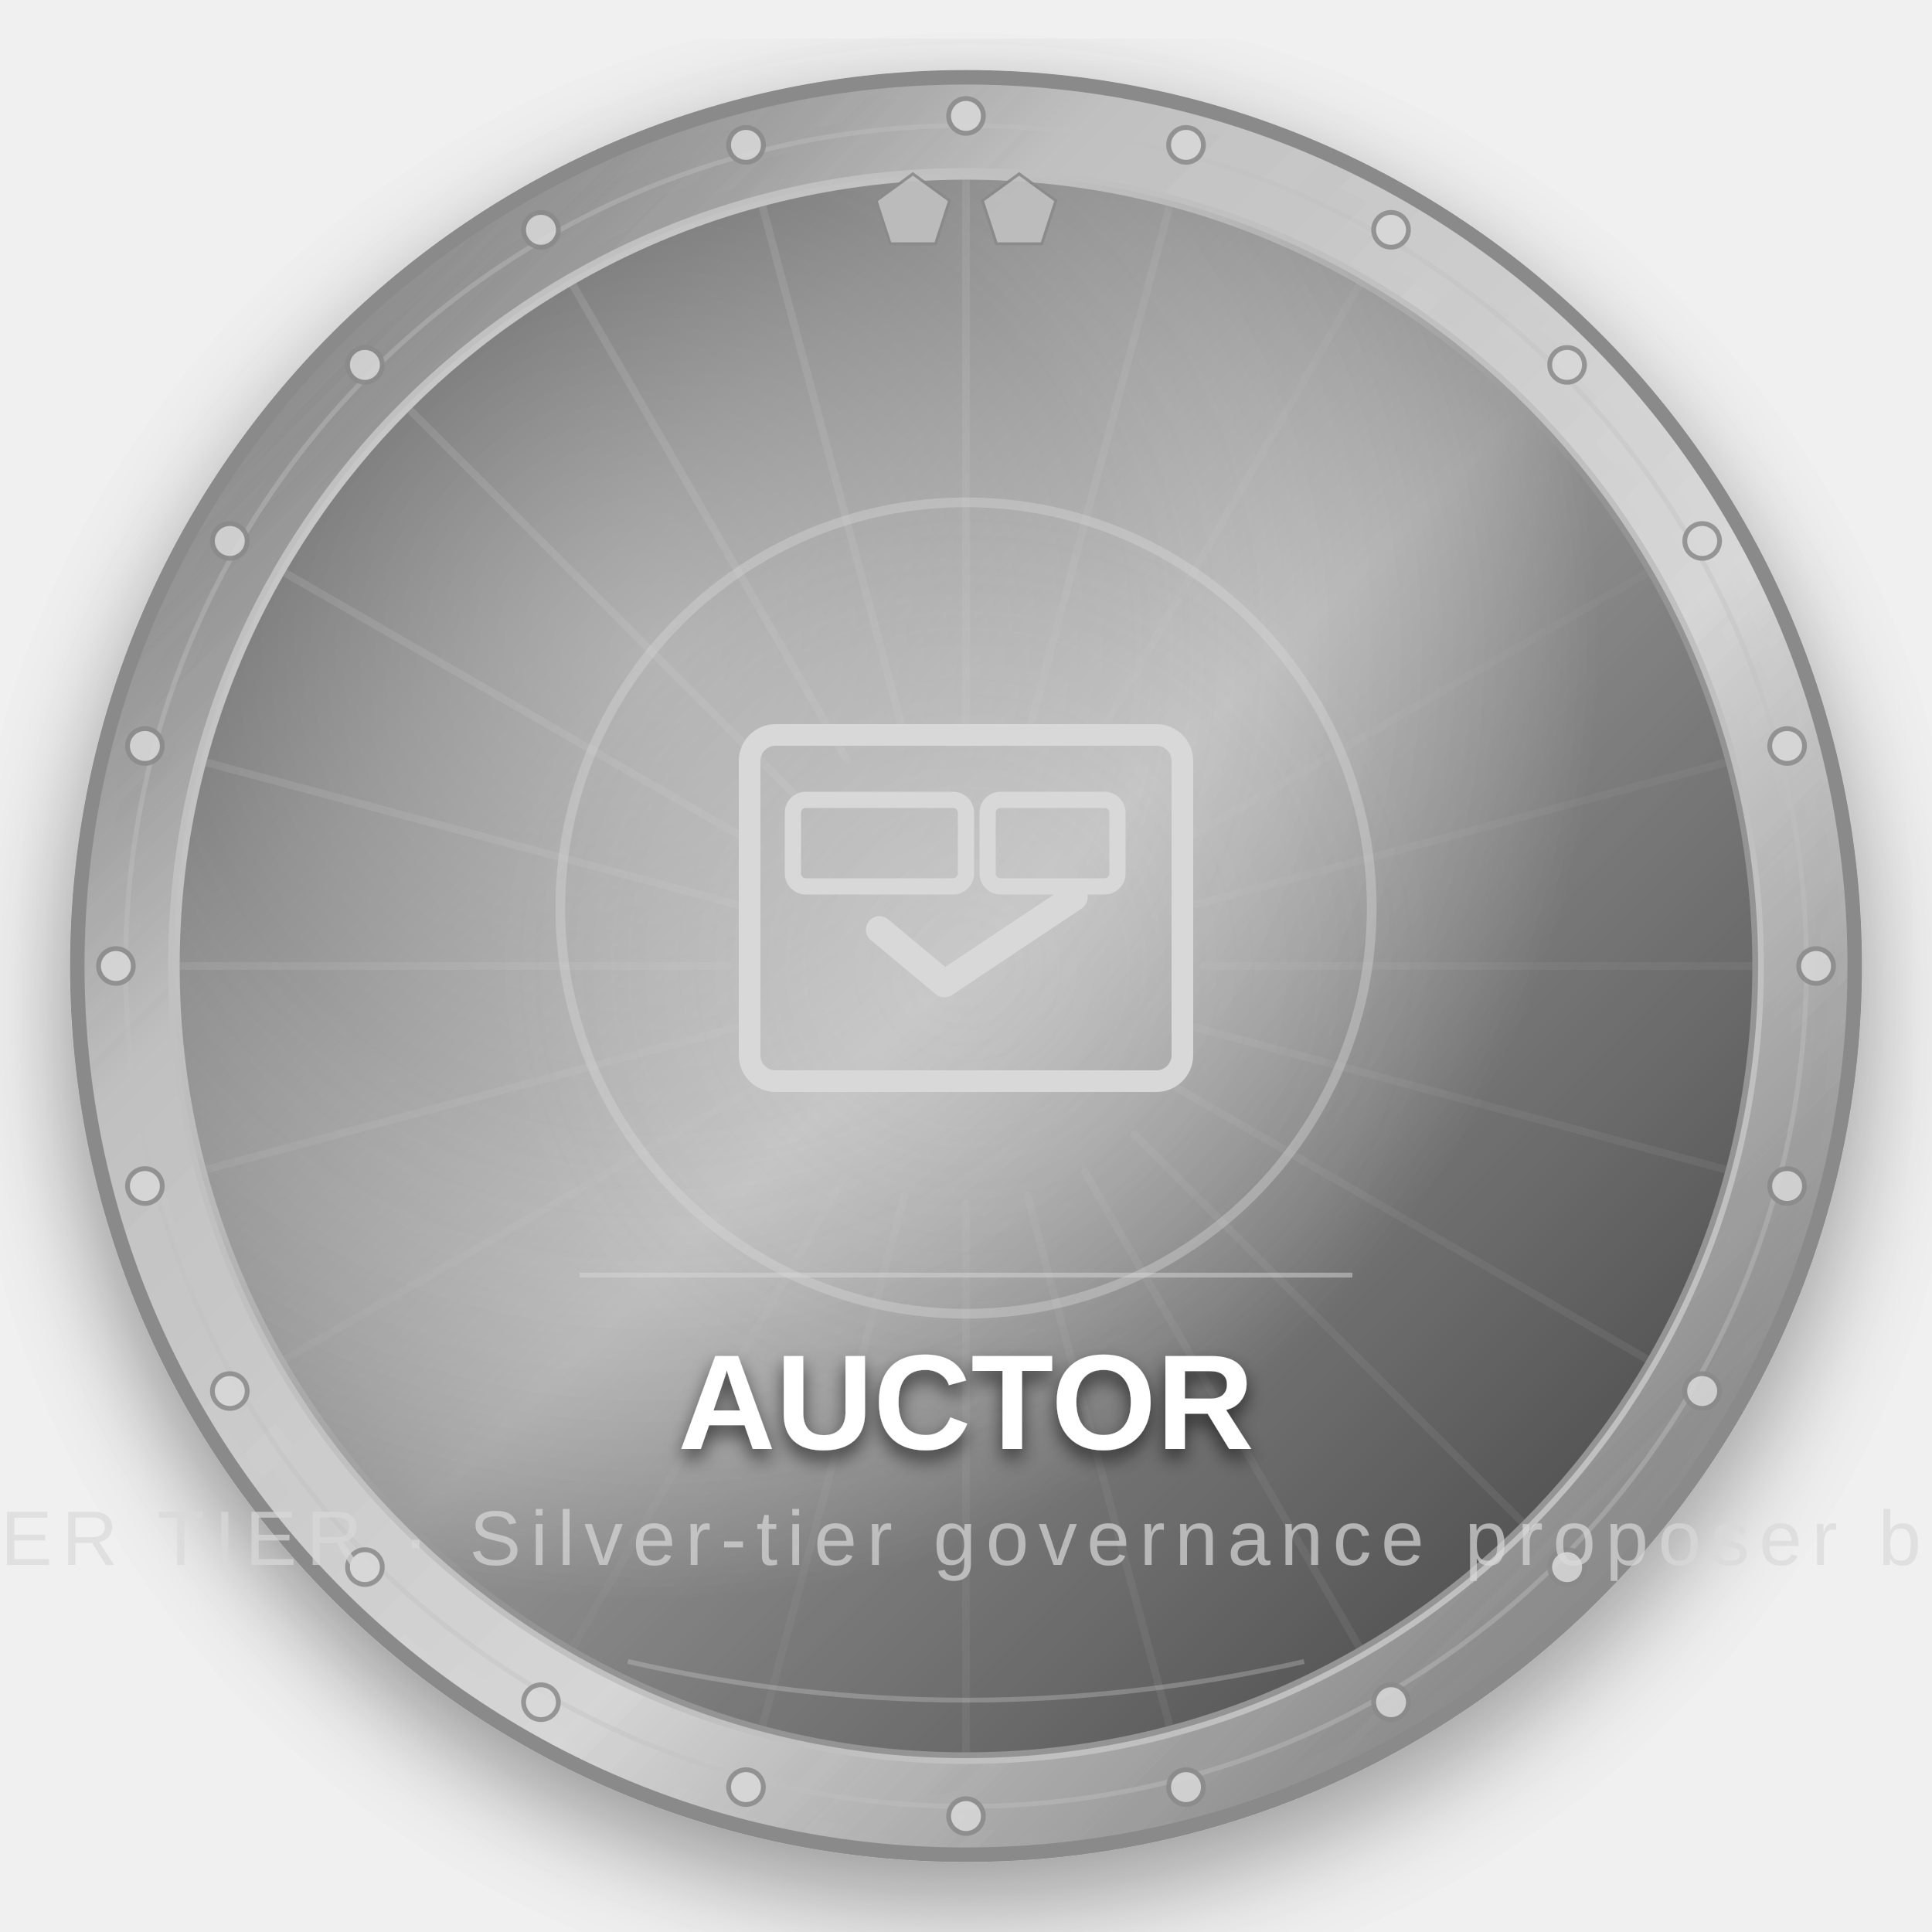
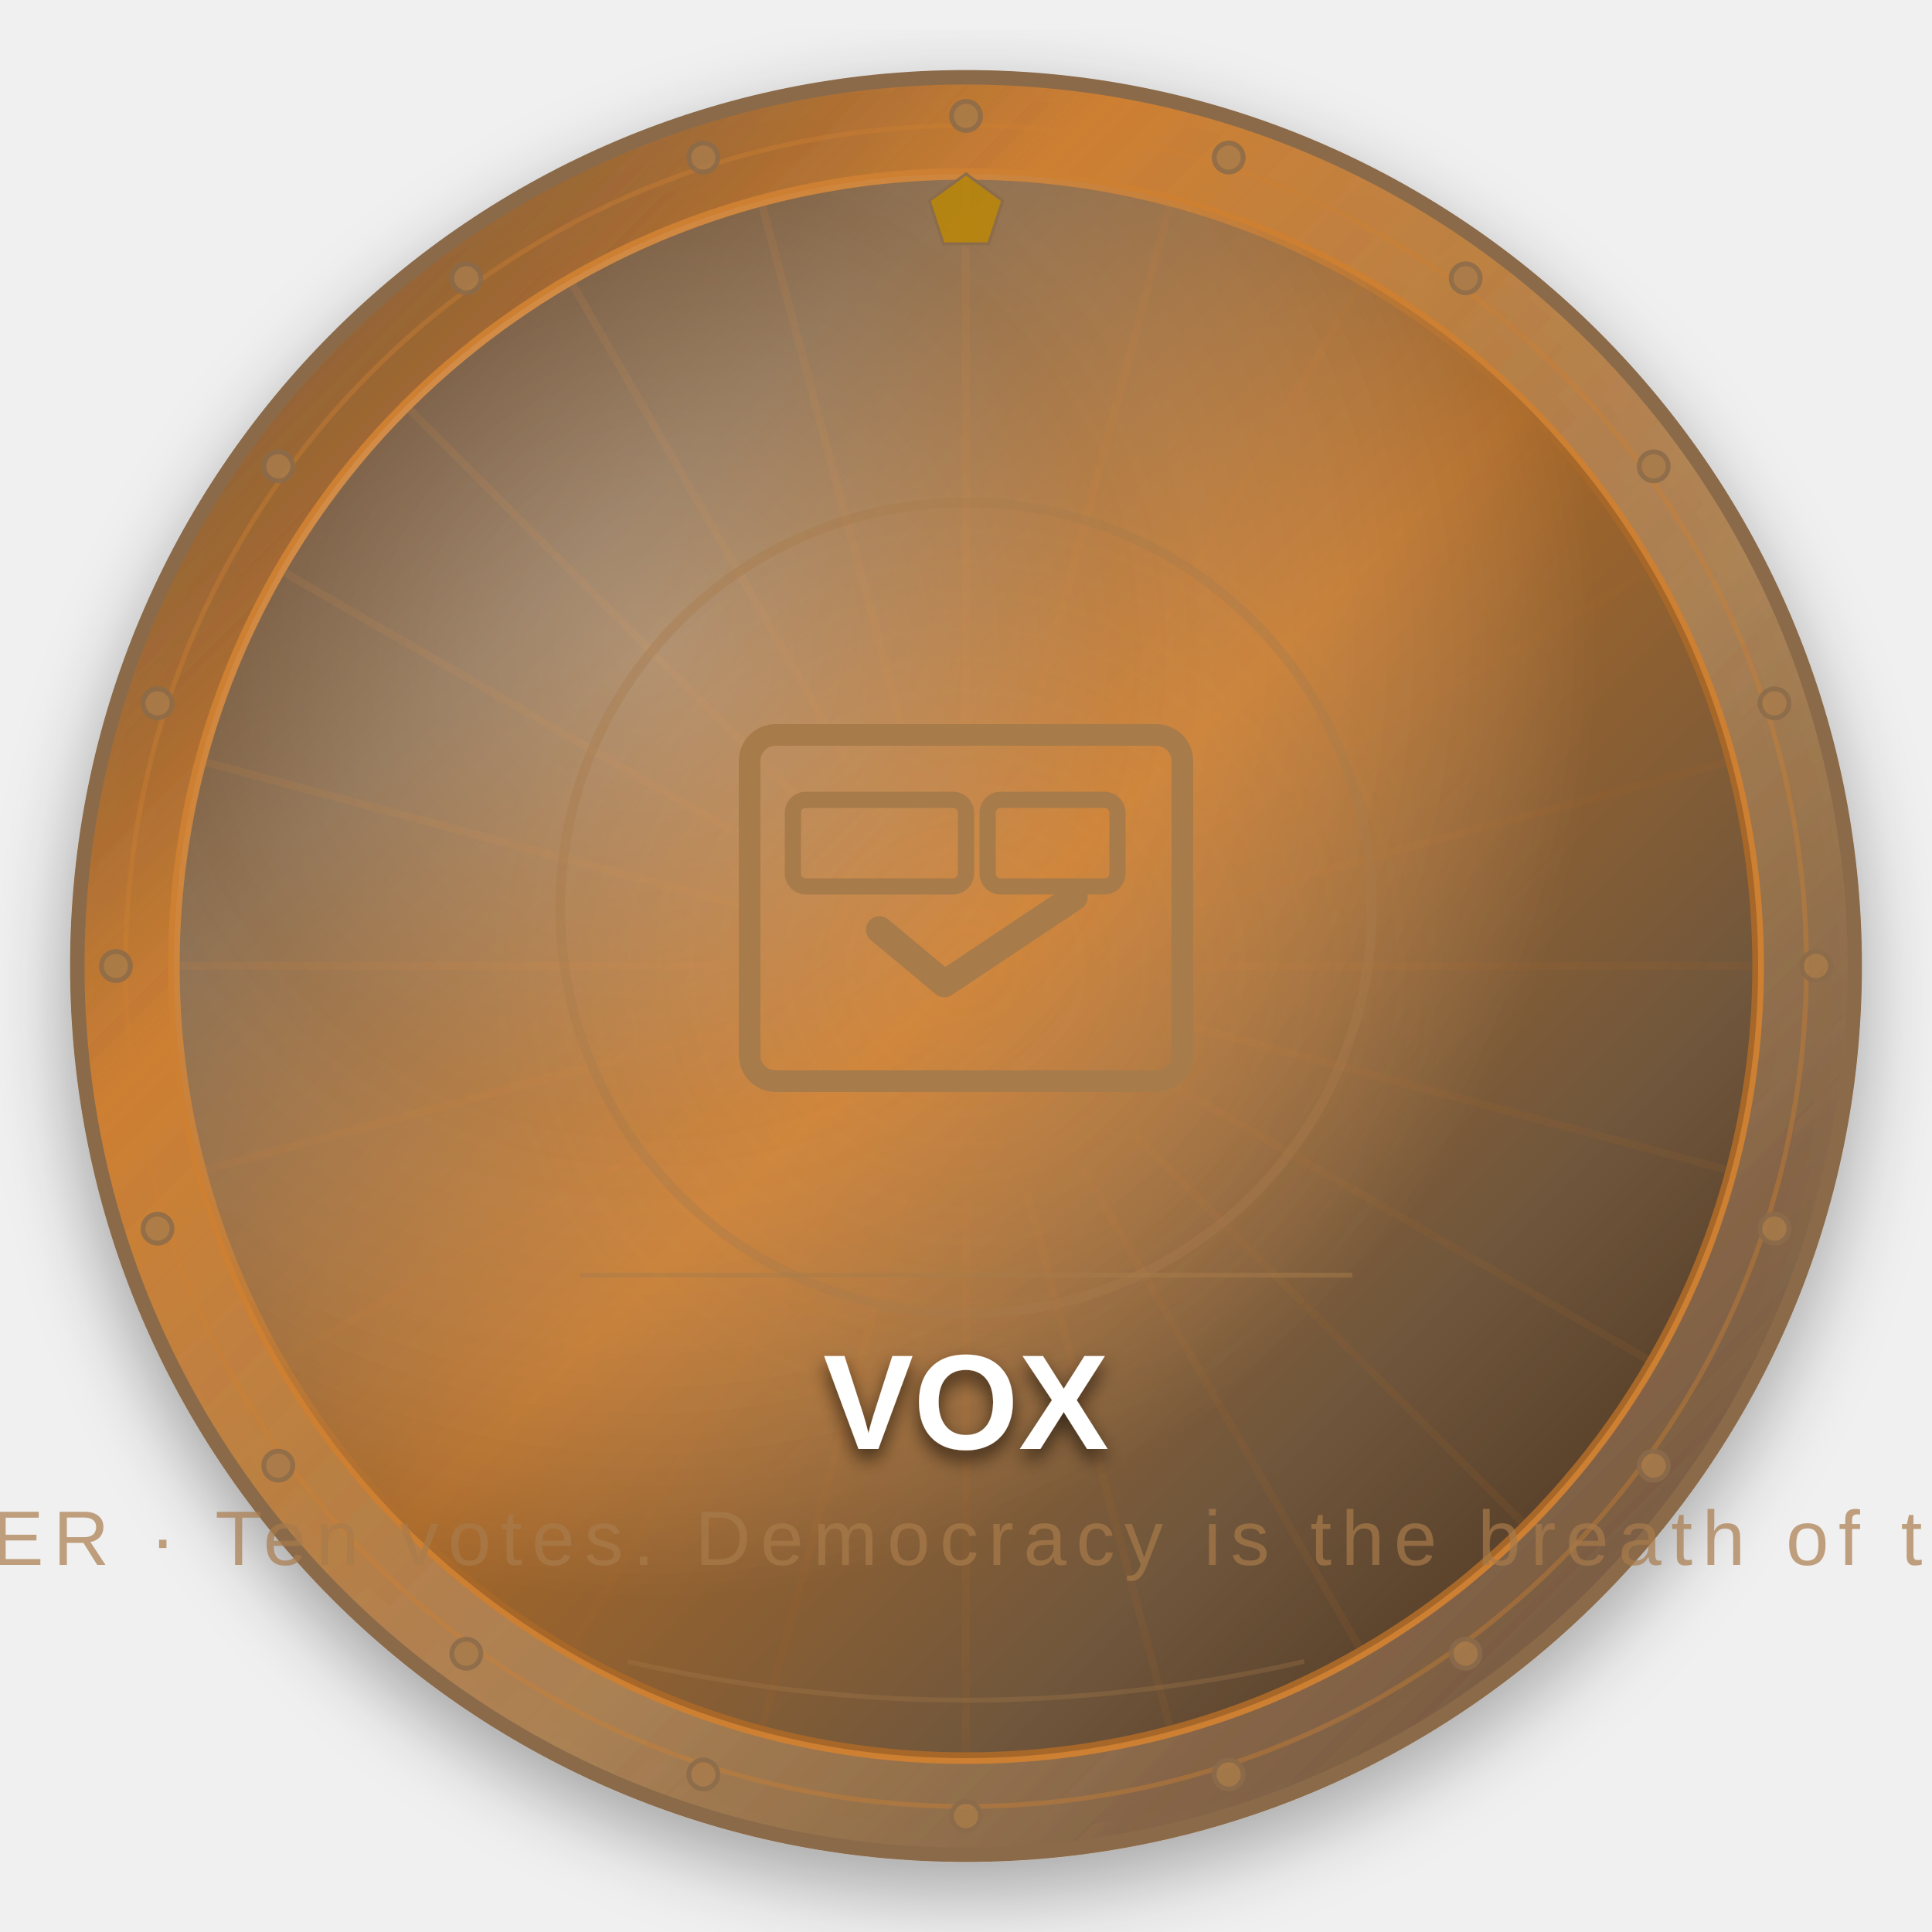
<svg xmlns="http://www.w3.org/2000/svg" viewBox="0 0 200 200" width="200" height="200">
  <defs>
    <linearGradient id="b14" x1="0%" y1="0%" x2="100%" y2="100%">
-       <stop offset="0%" stop-color="#4A4A4A" />
-       <stop offset="25%" stop-color="#8A8A8A" />
-       <stop offset="50%" stop-color="#C0C0C0" />
-       <stop offset="75%" stop-color="#8A8A8A" />
-       <stop offset="100%" stop-color="#4A4A4A" />
+       <stop offset="0%" stop-color="#4A2F1A" />
+       <stop offset="25%" stop-color="#8B6B4A" />
+       <stop offset="50%" stop-color="#CD7F32" />
+       <stop offset="75%" stop-color="#8B6B4A" />
+       <stop offset="100%" stop-color="#4A2F1A" />
    </linearGradient>
    <linearGradient id="r14" x1="0%" y1="0%" x2="100%" y2="100%">
-       <stop offset="0%" stop-color="#4A4A4A" stop-opacity="0.8" />
-       <stop offset="30%" stop-color="#C0C0C0" stop-opacity="1" />
-       <stop offset="60%" stop-color="#D8D8D8" stop-opacity="0.9" />
-       <stop offset="100%" stop-color="#4A4A4A" stop-opacity="0.8" />
+       <stop offset="0%" stop-color="#4A2F1A" stop-opacity="0.8" />
+       <stop offset="30%" stop-color="#CD7F32" stop-opacity="1" />
+       <stop offset="60%" stop-color="#A87B4A" stop-opacity="0.9" />
+       <stop offset="100%" stop-color="#4A2F1A" stop-opacity="0.8" />
    </linearGradient>
    <radialGradient id="s14" cx="30%" cy="30%" r="60%">
-       <stop offset="0%" stop-color="#fff" stop-opacity="0.28" />
+       <stop offset="0%" stop-color="#fff" stop-opacity="0.24" />
      <stop offset="50%" stop-color="#fff" stop-opacity="0.05" />
-       <stop offset="100%" stop-color="#000" stop-opacity="0.23" />
+       <stop offset="100%" stop-color="#000" stop-opacity="0.19" />
    </radialGradient>
    <radialGradient id="c14" cx="50%" cy="50%" r="50%">
-       <stop offset="0%" stop-color="#E8E8E8" stop-opacity="0.12" />
-       <stop offset="100%" stop-color="#E8E8E8" stop-opacity="0" />
+       <stop offset="0%" stop-color="#CD7F32" stop-opacity="0.12" />
+       <stop offset="100%" stop-color="#CD7F32" stop-opacity="0" />
    </radialGradient>
    <filter id="sh14" x="-30%" y="-30%" width="160%" height="160%">
-       <feDropShadow dx="0" dy="4" stdDeviation="5" flood-color="#000" flood-opacity="0.4" />
+       <feDropShadow dx="0" dy="3" stdDeviation="4" flood-color="#000" flood-opacity="0.35" />
    </filter>
  </defs>
-   <circle cx="100" cy="100" r="96" fill="none" stroke="#E8E8E8" stroke-width="1.2" opacity="0.2" filter="url(#sh14)" />
-   <circle cx="100" cy="100" r="92" fill="url(#r14)" stroke="#8A8A8A" stroke-width="1.5" filter="url(#sh14)" />
-   <circle cx="100" cy="100" r="87" fill="none" stroke="#C0C0C0" stroke-width="0.5" opacity="0.4" />
-   <circle cx="100" cy="100" r="82" fill="url(#b14)" stroke="#C0C0C0" stroke-width="1.2" />
-   <line x1="124.6" y1="100" x2="182" y2="100" stroke="#C0C0C0" stroke-width="0.8" opacity="0.18" stroke-linecap="round" />
-   <line x1="123.762" y1="106.367" x2="179.206" y2="121.223" stroke="#C0C0C0" stroke-width="0.8" opacity="0.18" stroke-linecap="round" />
-   <line x1="121.304" y1="112.3" x2="171.014" y2="141" stroke="#C0C0C0" stroke-width="0.8" opacity="0.18" stroke-linecap="round" />
-   <line x1="117.395" y1="117.395" x2="157.983" y2="157.983" stroke="#C0C0C0" stroke-width="0.8" opacity="0.18" stroke-linecap="round" />
-   <line x1="112.3" y1="121.304" x2="141" y2="171.014" stroke="#C0C0C0" stroke-width="0.8" opacity="0.18" stroke-linecap="round" />
-   <line x1="106.367" y1="123.762" x2="121.223" y2="179.206" stroke="#C0C0C0" stroke-width="0.8" opacity="0.18" stroke-linecap="round" />
-   <line x1="100" y1="124.6" x2="100" y2="182" stroke="#C0C0C0" stroke-width="0.8" opacity="0.18" stroke-linecap="round" />
-   <line x1="93.633" y1="123.762" x2="78.777" y2="179.206" stroke="#C0C0C0" stroke-width="0.8" opacity="0.18" stroke-linecap="round" />
-   <line x1="87.7" y1="121.304" x2="59" y2="171.014" stroke="#C0C0C0" stroke-width="0.8" opacity="0.18" stroke-linecap="round" />
-   <line x1="82.605" y1="117.395" x2="42.017" y2="157.983" stroke="#C0C0C0" stroke-width="0.8" opacity="0.18" stroke-linecap="round" />
-   <line x1="78.696" y1="112.3" x2="28.986" y2="141" stroke="#C0C0C0" stroke-width="0.8" opacity="0.18" stroke-linecap="round" />
-   <line x1="76.238" y1="106.367" x2="20.794" y2="121.223" stroke="#C0C0C0" stroke-width="0.8" opacity="0.18" stroke-linecap="round" />
-   <line x1="75.4" y1="100" x2="18" y2="100" stroke="#C0C0C0" stroke-width="0.8" opacity="0.18" stroke-linecap="round" />
-   <line x1="76.238" y1="93.633" x2="20.794" y2="78.777" stroke="#C0C0C0" stroke-width="0.8" opacity="0.18" stroke-linecap="round" />
-   <line x1="78.696" y1="87.7" x2="28.986" y2="59" stroke="#C0C0C0" stroke-width="0.8" opacity="0.18" stroke-linecap="round" />
-   <line x1="82.605" y1="82.605" x2="42.017" y2="42.017" stroke="#C0C0C0" stroke-width="0.8" opacity="0.18" stroke-linecap="round" />
-   <line x1="87.7" y1="78.696" x2="59" y2="28.986" stroke="#C0C0C0" stroke-width="0.8" opacity="0.18" stroke-linecap="round" />
-   <line x1="93.633" y1="76.238" x2="78.777" y2="20.794" stroke="#C0C0C0" stroke-width="0.8" opacity="0.18" stroke-linecap="round" />
-   <line x1="100" y1="75.4" x2="100" y2="18" stroke="#C0C0C0" stroke-width="0.8" opacity="0.18" stroke-linecap="round" />
-   <line x1="106.367" y1="76.238" x2="121.223" y2="20.794" stroke="#C0C0C0" stroke-width="0.8" opacity="0.18" stroke-linecap="round" />
-   <line x1="112.3" y1="78.696" x2="141" y2="28.986" stroke="#C0C0C0" stroke-width="0.8" opacity="0.18" stroke-linecap="round" />
-   <line x1="117.395" y1="82.605" x2="157.983" y2="42.017" stroke="#C0C0C0" stroke-width="0.8" opacity="0.18" stroke-linecap="round" />
-   <line x1="121.304" y1="87.7" x2="171.014" y2="59" stroke="#C0C0C0" stroke-width="0.8" opacity="0.18" stroke-linecap="round" />
-   <line x1="123.762" y1="93.633" x2="179.206" y2="78.777" stroke="#C0C0C0" stroke-width="0.8" opacity="0.18" stroke-linecap="round" />
+   <circle cx="100" cy="100" r="92" fill="url(#r14)" stroke="#8B6B4A" stroke-width="1.5" filter="url(#sh14)" />
+   <circle cx="100" cy="100" r="87" fill="none" stroke="#CD7F32" stroke-width="0.5" opacity="0.4" />
+   <circle cx="100" cy="100" r="82" fill="url(#b14)" stroke="#CD7F32" stroke-width="1.2" />
+   <line x1="124.6" y1="100" x2="182" y2="100" stroke="#CD7F32" stroke-width="0.8" opacity="0.14" stroke-linecap="round" />
+   <line x1="123.762" y1="106.367" x2="179.206" y2="121.223" stroke="#CD7F32" stroke-width="0.8" opacity="0.14" stroke-linecap="round" />
+   <line x1="121.304" y1="112.3" x2="171.014" y2="141" stroke="#CD7F32" stroke-width="0.8" opacity="0.14" stroke-linecap="round" />
+   <line x1="117.395" y1="117.395" x2="157.983" y2="157.983" stroke="#CD7F32" stroke-width="0.8" opacity="0.14" stroke-linecap="round" />
+   <line x1="112.3" y1="121.304" x2="141" y2="171.014" stroke="#CD7F32" stroke-width="0.8" opacity="0.14" stroke-linecap="round" />
+   <line x1="106.367" y1="123.762" x2="121.223" y2="179.206" stroke="#CD7F32" stroke-width="0.8" opacity="0.14" stroke-linecap="round" />
+   <line x1="100" y1="124.6" x2="100" y2="182" stroke="#CD7F32" stroke-width="0.8" opacity="0.14" stroke-linecap="round" />
+   <line x1="93.633" y1="123.762" x2="78.777" y2="179.206" stroke="#CD7F32" stroke-width="0.8" opacity="0.14" stroke-linecap="round" />
+   <line x1="87.7" y1="121.304" x2="59" y2="171.014" stroke="#CD7F32" stroke-width="0.8" opacity="0.14" stroke-linecap="round" />
+   <line x1="82.605" y1="117.395" x2="42.017" y2="157.983" stroke="#CD7F32" stroke-width="0.8" opacity="0.14" stroke-linecap="round" />
+   <line x1="78.696" y1="112.3" x2="28.986" y2="141" stroke="#CD7F32" stroke-width="0.8" opacity="0.14" stroke-linecap="round" />
+   <line x1="76.238" y1="106.367" x2="20.794" y2="121.223" stroke="#CD7F32" stroke-width="0.8" opacity="0.14" stroke-linecap="round" />
+   <line x1="75.4" y1="100" x2="18" y2="100" stroke="#CD7F32" stroke-width="0.8" opacity="0.14" stroke-linecap="round" />
+   <line x1="76.238" y1="93.633" x2="20.794" y2="78.777" stroke="#CD7F32" stroke-width="0.8" opacity="0.14" stroke-linecap="round" />
+   <line x1="78.696" y1="87.7" x2="28.986" y2="59" stroke="#CD7F32" stroke-width="0.8" opacity="0.14" stroke-linecap="round" />
+   <line x1="82.605" y1="82.605" x2="42.017" y2="42.017" stroke="#CD7F32" stroke-width="0.8" opacity="0.14" stroke-linecap="round" />
+   <line x1="87.7" y1="78.696" x2="59" y2="28.986" stroke="#CD7F32" stroke-width="0.8" opacity="0.14" stroke-linecap="round" />
+   <line x1="93.633" y1="76.238" x2="78.777" y2="20.794" stroke="#CD7F32" stroke-width="0.8" opacity="0.14" stroke-linecap="round" />
+   <line x1="100" y1="75.4" x2="100" y2="18" stroke="#CD7F32" stroke-width="0.8" opacity="0.14" stroke-linecap="round" />
+   <line x1="106.367" y1="76.238" x2="121.223" y2="20.794" stroke="#CD7F32" stroke-width="0.8" opacity="0.14" stroke-linecap="round" />
+   <line x1="112.3" y1="78.696" x2="141" y2="28.986" stroke="#CD7F32" stroke-width="0.8" opacity="0.14" stroke-linecap="round" />
+   <line x1="117.395" y1="82.605" x2="157.983" y2="42.017" stroke="#CD7F32" stroke-width="0.8" opacity="0.14" stroke-linecap="round" />
+   <line x1="121.304" y1="87.7" x2="171.014" y2="59" stroke="#CD7F32" stroke-width="0.8" opacity="0.14" stroke-linecap="round" />
+   <line x1="123.762" y1="93.633" x2="179.206" y2="78.777" stroke="#CD7F32" stroke-width="0.8" opacity="0.14" stroke-linecap="round" />
  <circle cx="100" cy="100" r="50" fill="url(#c14)" />
  <circle cx="100" cy="100" r="82" fill="url(#s14)" />
-   <circle cx="100" cy="12" r="1.8" fill="#D8D8D8" stroke="#8A8A8A" stroke-width="0.5" opacity="0.85" />
-   <circle cx="122.776" cy="14.999" r="1.8" fill="#D8D8D8" stroke="#8A8A8A" stroke-width="0.5" opacity="0.85" />
-   <circle cx="144" cy="23.79" r="1.8" fill="#D8D8D8" stroke="#8A8A8A" stroke-width="0.5" opacity="0.85" />
-   <circle cx="162.225" cy="37.775" r="1.8" fill="#D8D8D8" stroke="#8A8A8A" stroke-width="0.5" opacity="0.85" />
-   <circle cx="176.21" cy="56" r="1.8" fill="#D8D8D8" stroke="#8A8A8A" stroke-width="0.5" opacity="0.85" />
-   <circle cx="185.001" cy="77.224" r="1.8" fill="#D8D8D8" stroke="#8A8A8A" stroke-width="0.5" opacity="0.85" />
-   <circle cx="188" cy="100" r="1.8" fill="#D8D8D8" stroke="#8A8A8A" stroke-width="0.5" opacity="0.85" />
-   <circle cx="185.001" cy="122.776" r="1.8" fill="#D8D8D8" stroke="#8A8A8A" stroke-width="0.5" opacity="0.85" />
-   <circle cx="176.21" cy="144" r="1.8" fill="#D8D8D8" stroke="#8A8A8A" stroke-width="0.5" opacity="0.85" />
-   <circle cx="162.225" cy="162.225" r="1.8" fill="#D8D8D8" stroke="#8A8A8A" stroke-width="0.5" opacity="0.85" />
-   <circle cx="144" cy="176.21" r="1.8" fill="#D8D8D8" stroke="#8A8A8A" stroke-width="0.5" opacity="0.85" />
-   <circle cx="122.776" cy="185.001" r="1.8" fill="#D8D8D8" stroke="#8A8A8A" stroke-width="0.5" opacity="0.85" />
-   <circle cx="100" cy="188" r="1.8" fill="#D8D8D8" stroke="#8A8A8A" stroke-width="0.5" opacity="0.85" />
-   <circle cx="77.224" cy="185.001" r="1.8" fill="#D8D8D8" stroke="#8A8A8A" stroke-width="0.5" opacity="0.85" />
-   <circle cx="56" cy="176.21" r="1.8" fill="#D8D8D8" stroke="#8A8A8A" stroke-width="0.5" opacity="0.85" />
-   <circle cx="37.775" cy="162.225" r="1.8" fill="#D8D8D8" stroke="#8A8A8A" stroke-width="0.5" opacity="0.85" />
-   <circle cx="23.79" cy="144" r="1.8" fill="#D8D8D8" stroke="#8A8A8A" stroke-width="0.5" opacity="0.85" />
-   <circle cx="14.999" cy="122.776" r="1.8" fill="#D8D8D8" stroke="#8A8A8A" stroke-width="0.5" opacity="0.85" />
-   <circle cx="12" cy="100" r="1.8" fill="#D8D8D8" stroke="#8A8A8A" stroke-width="0.5" opacity="0.85" />
-   <circle cx="14.999" cy="77.224" r="1.8" fill="#D8D8D8" stroke="#8A8A8A" stroke-width="0.5" opacity="0.85" />
-   <circle cx="23.79" cy="56" r="1.8" fill="#D8D8D8" stroke="#8A8A8A" stroke-width="0.5" opacity="0.85" />
-   <circle cx="37.775" cy="37.775" r="1.8" fill="#D8D8D8" stroke="#8A8A8A" stroke-width="0.5" opacity="0.85" />
-   <circle cx="56" cy="23.79" r="1.8" fill="#D8D8D8" stroke="#8A8A8A" stroke-width="0.5" opacity="0.85" />
-   <circle cx="77.224" cy="14.999" r="1.8" fill="#D8D8D8" stroke="#8A8A8A" stroke-width="0.5" opacity="0.85" />
-   <polygon points="94.5,18 98.304,20.764 96.851,25.236 92.149,25.236 90.696,20.764" fill="#C0C0C0" stroke="#8A8A8A" stroke-width="0.3" opacity="0.9" />
-   <polygon points="105.5,18 109.304,20.764 107.851,25.236 103.149,25.236 101.696,20.764" fill="#C0C0C0" stroke="#8A8A8A" stroke-width="0.3" opacity="0.9" />
-   <circle cx="100" cy="94" r="42" fill="none" stroke="#D8D8D8" stroke-width="1" opacity="0.4" />
+   <circle cx="100" cy="12" r="1.5" fill="#A87B4A" stroke="#8B6B4A" stroke-width="0.5" opacity="0.85" />
+   <circle cx="127.193" cy="16.307" r="1.5" fill="#A87B4A" stroke="#8B6B4A" stroke-width="0.5" opacity="0.85" />
+   <circle cx="151.725" cy="28.807" r="1.5" fill="#A87B4A" stroke="#8B6B4A" stroke-width="0.5" opacity="0.85" />
+   <circle cx="171.193" cy="48.275" r="1.5" fill="#A87B4A" stroke="#8B6B4A" stroke-width="0.5" opacity="0.85" />
+   <circle cx="183.693" cy="72.807" r="1.5" fill="#A87B4A" stroke="#8B6B4A" stroke-width="0.5" opacity="0.85" />
+   <circle cx="188" cy="100" r="1.5" fill="#A87B4A" stroke="#8B6B4A" stroke-width="0.5" opacity="0.85" />
+   <circle cx="183.693" cy="127.193" r="1.5" fill="#A87B4A" stroke="#8B6B4A" stroke-width="0.5" opacity="0.85" />
+   <circle cx="171.193" cy="151.725" r="1.5" fill="#A87B4A" stroke="#8B6B4A" stroke-width="0.5" opacity="0.85" />
+   <circle cx="151.725" cy="171.193" r="1.5" fill="#A87B4A" stroke="#8B6B4A" stroke-width="0.5" opacity="0.85" />
+   <circle cx="127.193" cy="183.693" r="1.5" fill="#A87B4A" stroke="#8B6B4A" stroke-width="0.5" opacity="0.85" />
+   <circle cx="100" cy="188" r="1.5" fill="#A87B4A" stroke="#8B6B4A" stroke-width="0.5" opacity="0.85" />
+   <circle cx="72.807" cy="183.693" r="1.5" fill="#A87B4A" stroke="#8B6B4A" stroke-width="0.5" opacity="0.85" />
+   <circle cx="48.275" cy="171.193" r="1.5" fill="#A87B4A" stroke="#8B6B4A" stroke-width="0.5" opacity="0.85" />
+   <circle cx="28.807" cy="151.725" r="1.5" fill="#A87B4A" stroke="#8B6B4A" stroke-width="0.5" opacity="0.85" />
+   <circle cx="16.307" cy="127.193" r="1.5" fill="#A87B4A" stroke="#8B6B4A" stroke-width="0.5" opacity="0.85" />
+   <circle cx="12" cy="100" r="1.5" fill="#A87B4A" stroke="#8B6B4A" stroke-width="0.5" opacity="0.85" />
+   <circle cx="16.307" cy="72.807" r="1.5" fill="#A87B4A" stroke="#8B6B4A" stroke-width="0.5" opacity="0.85" />
+   <circle cx="28.807" cy="48.275" r="1.5" fill="#A87B4A" stroke="#8B6B4A" stroke-width="0.5" opacity="0.85" />
+   <circle cx="48.275" cy="28.807" r="1.5" fill="#A87B4A" stroke="#8B6B4A" stroke-width="0.5" opacity="0.85" />
+   <circle cx="72.807" cy="16.307" r="1.5" fill="#A87B4A" stroke="#8B6B4A" stroke-width="0.5" opacity="0.85" />
+   <polygon points="100,18 103.804,20.764 102.351,25.236 97.649,25.236 96.196,20.764" fill="#B8860B" stroke="#8B6B4A" stroke-width="0.3" opacity="0.9" />
+   <circle cx="100" cy="94" r="42" fill="none" stroke="#A87B4A" stroke-width="1" opacity="0.4" />
  <g>
    <g transform="translate(100,94)">
-       <rect x="-22.4" y="-17.92" width="44.8" height="35.84" rx="2.688" fill="none" stroke="#D8D8D8" stroke-width="2.24" />
-       <rect x="-17.92" y="-11.2" width="17.92" height="8.96" rx="1.344" fill="none" stroke="#D8D8D8" stroke-width="1.68" />
-       <rect x="2.24" y="-11.2" width="13.44" height="8.96" rx="1.344" fill="none" stroke="#D8D8D8" stroke-width="1.68" />
-       <polyline points="-8.96,2.24 -2.24,7.84 11.2,-1.12" fill="none" stroke="#D8D8D8" stroke-width="2.8" stroke-linecap="round" stroke-linejoin="round" />
+       <rect x="-22.4" y="-17.92" width="44.8" height="35.84" rx="2.688" fill="none" stroke="#A87B4A" stroke-width="2.24" />
+       <rect x="-17.92" y="-11.2" width="17.92" height="8.96" rx="1.344" fill="none" stroke="#A87B4A" stroke-width="1.68" />
+       <rect x="2.24" y="-11.2" width="13.44" height="8.96" rx="1.344" fill="none" stroke="#A87B4A" stroke-width="1.68" />
+       <polyline points="-8.96,2.24 -2.24,7.84 11.2,-1.12" fill="none" stroke="#A87B4A" stroke-width="2.8" stroke-linecap="round" stroke-linejoin="round" />
    </g>
  </g>
-   <line x1="60" y1="132" x2="140" y2="132" stroke="#D8D8D8" stroke-width="0.5" opacity="0.5" />
-   <text x="100" y="150" text-anchor="middle" font-size="14" font-weight="bold" fill="#fff" font-family="Arial,sans-serif" filter="drop-shadow(0 1px 1px rgba(0,0,0,0.6))">AUCTOR</text>
-   <text x="100" y="162" text-anchor="middle" font-size="8" fill="#D8D8D8" opacity="0.7" font-family="Arial,sans-serif" letter-spacing="1">SILVER TIER · Silver-tier governance proposer badge</text>
-   <path d="M65 172 Q100 180 135 172" fill="none" stroke="#D8D8D8" stroke-width="0.5" opacity="0.3" />
+   <line x1="60" y1="132" x2="140" y2="132" stroke="#A87B4A" stroke-width="0.5" opacity="0.5" />
+   <text x="100" y="150" text-anchor="middle" font-size="14" font-weight="bold" fill="#fff" font-family="Arial,sans-serif" filter="drop-shadow(0 1px 1px rgba(0,0,0,0.6))">VOX</text>
+   <text x="100" y="162" text-anchor="middle" font-size="8" fill="#A87B4A" opacity="0.7" font-family="Arial,sans-serif" letter-spacing="1">BRONZE TIER · Ten votes. Democracy is the breath of the republic.</text>
+   <path d="M65 172 Q100 180 135 172" fill="none" stroke="#A87B4A" stroke-width="0.5" opacity="0.3" />
</svg>
